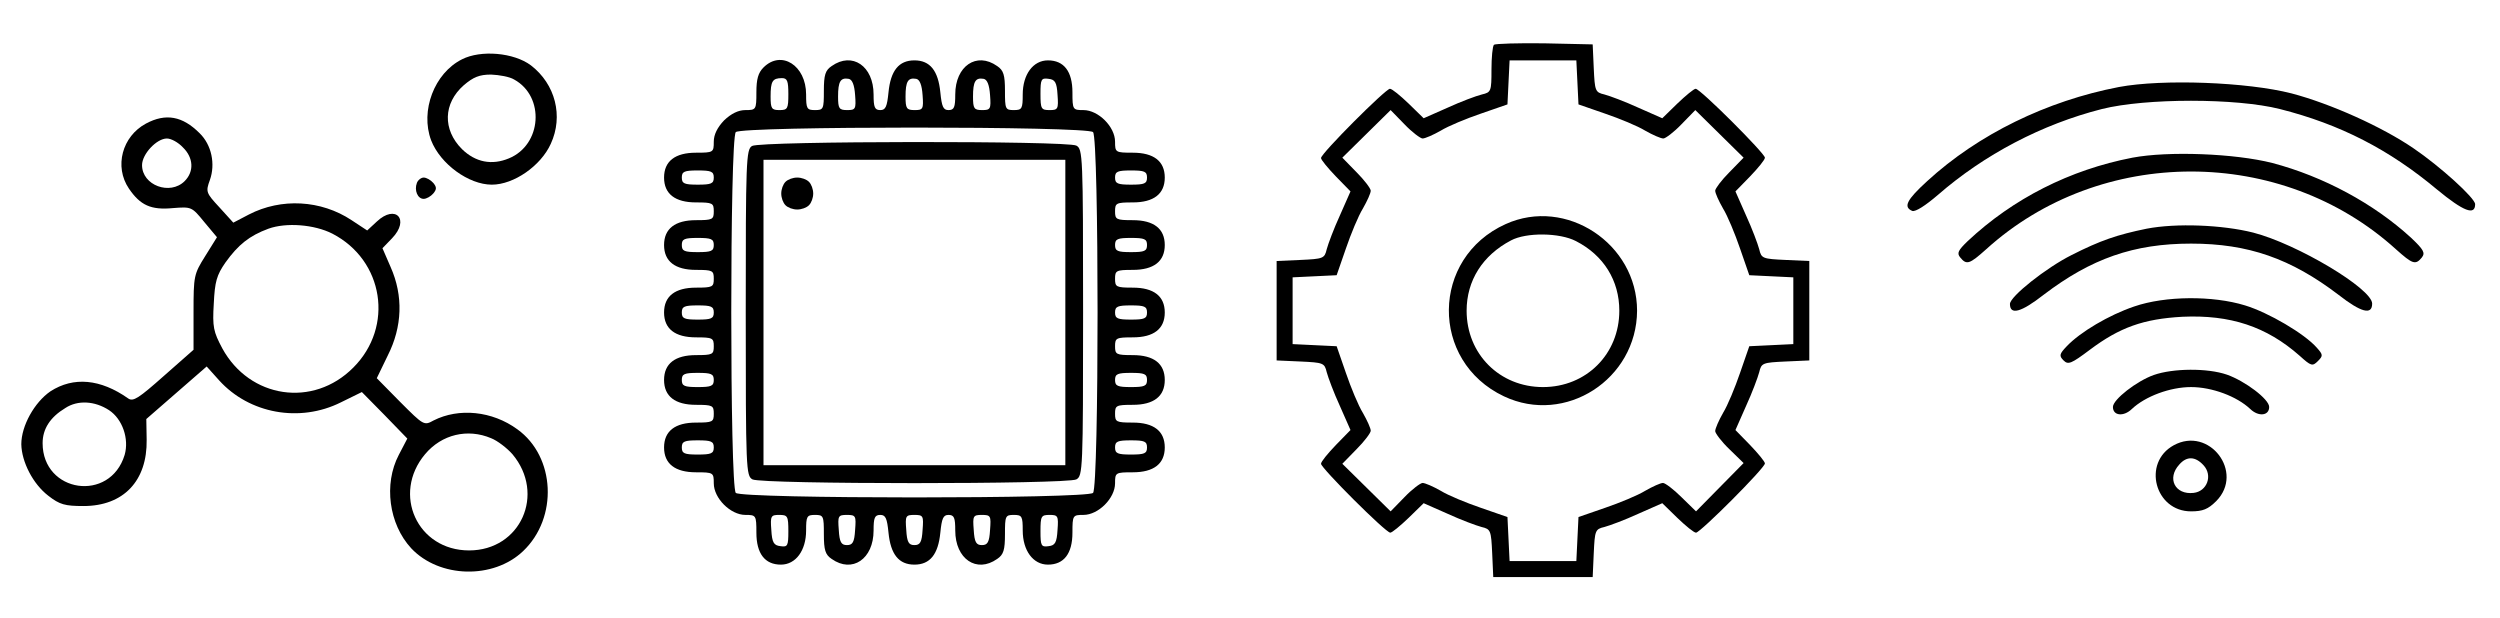
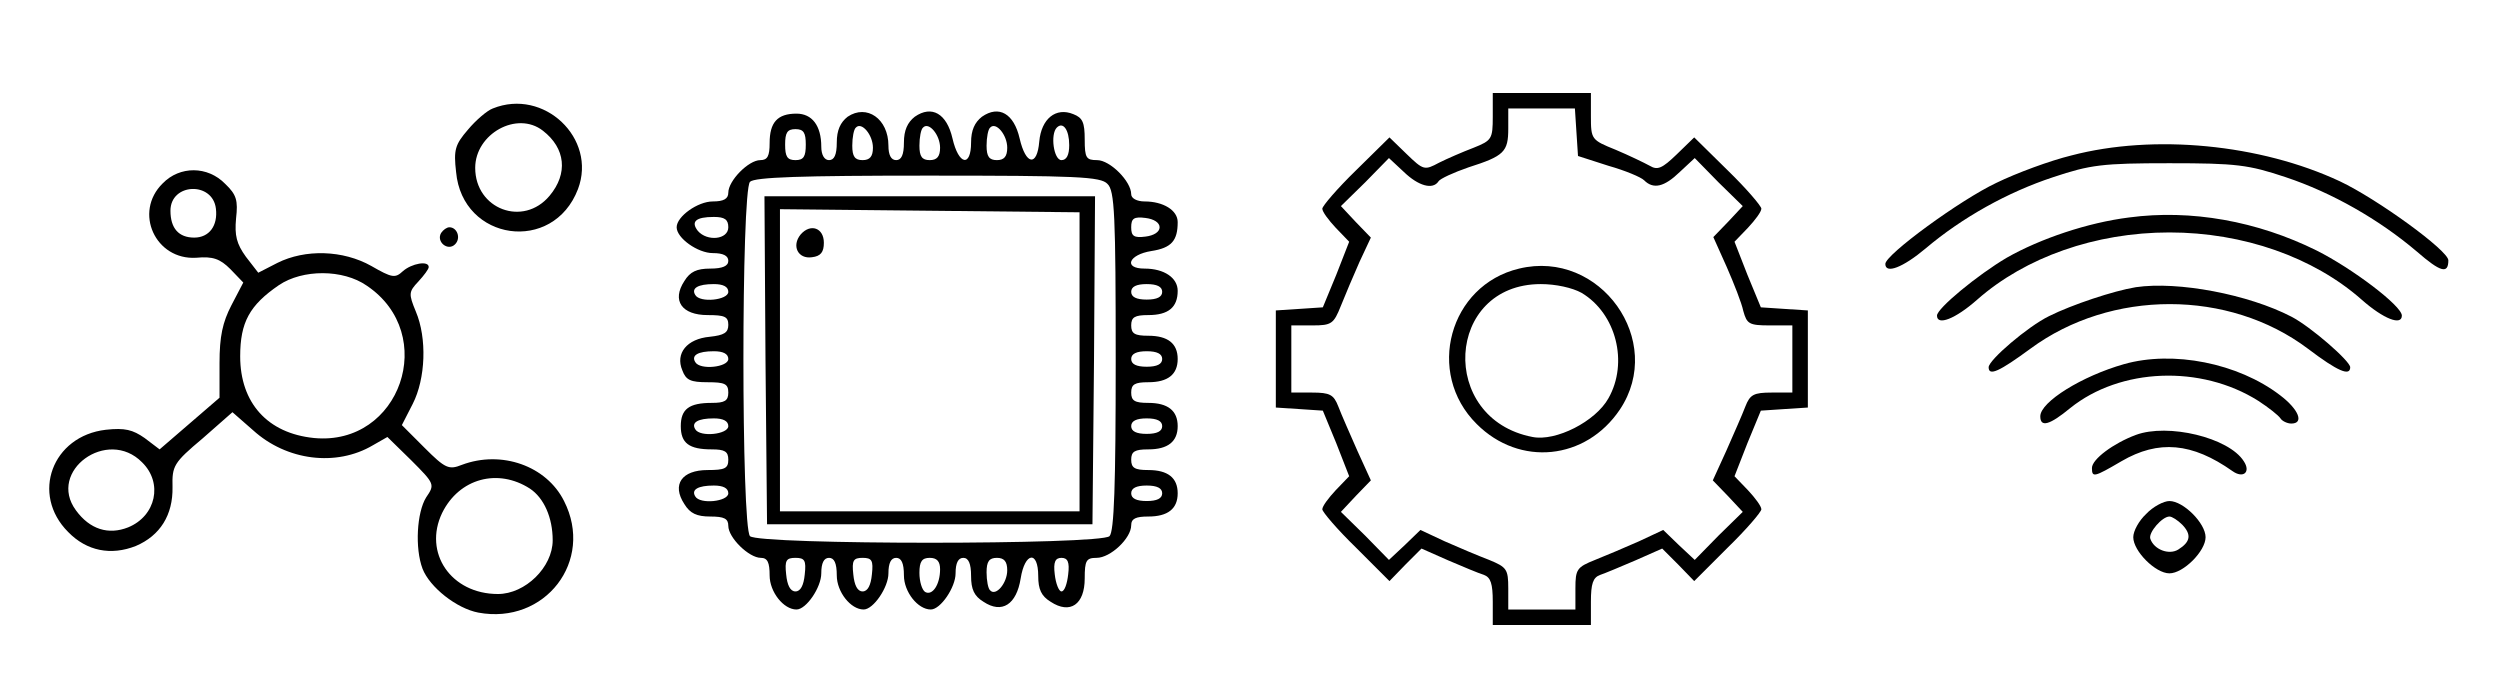
- <svg xmlns="http://www.w3.org/2000/svg" version="1.0" width="704pt" height="174pt" viewBox="0 0 704 174" preserveAspectRatio="xMidYMid meet">
-   <g transform="translate(0,174) scale(0.1,-0.1)" fill="#000000" stroke="none">
-     <path d="M4207 1614 c-4 -4 -7 -36 -7 -70 0 -61 -1 -64 -27 -70 -16 -4 -59 -20 -96 -37 l-68 -30 -42 41 c-24 23 -47 42 -53 42 -12 0 -194 -182 -194 -195 0 -5 19 -28 42 -52 l41 -42 -30 -68 c-17 -37 -33 -80 -37 -95 -6 -26 -10 -27 -74 -30 l-67 -3 0 -140 0 -140 67 -3 c64 -3 68 -4 74 -30 4 -15 20 -58 37 -95 l30 -68 -41 -42 c-23 -24 -42 -47 -42 -53 0 -12 182 -194 195 -194 5 0 28 19 52 42 l42 41 68 -30 c37 -17 80 -33 95 -37 26 -6 27 -10 30 -74 l3 -67 140 0 140 0 3 67 c3 64 4 68 30 74 15 4 58 20 95 37 l68 30 42 -41 c24 -23 47 -42 53 -42 12 0 194 182 194 195 0 5 -19 28 -42 52 l-41 42 30 68 c17 37 33 80 37 95 6 26 10 27 74 30 l67 3 0 140 0 140 -67 3 c-64 3 -68 4 -74 30 -4 15 -20 58 -37 95 l-30 68 41 42 c23 24 42 47 42 53 0 12 -182 194 -195 194 -5 0 -28 -19 -52 -42 l-42 -41 -68 30 c-37 17 -80 33 -95 37 -26 6 -27 10 -30 74 l-3 67 -136 3 c-74 1 -138 -1 -142 -4z m235 -106 l3 -62 75 -26 c41 -14 92 -35 113 -48 21 -12 44 -22 51 -22 6 0 30 18 51 40 l39 40 68 -67 68 -67 -40 -41 c-22 -22 -40 -46 -40 -52 0 -7 10 -29 22 -50 13 -21 34 -72 48 -113 l26 -75 62 -3 62 -3 0 -94 0 -94 -62 -3 -62 -3 -26 -75 c-14 -41 -35 -92 -48 -113 -12 -21 -22 -44 -22 -51 0 -6 18 -30 40 -51 l40 -39 -67 -68 -67 -68 -41 40 c-22 22 -46 40 -52 40 -7 0 -29 -10 -50 -22 -21 -13 -72 -34 -113 -48 l-75 -26 -3 -62 -3 -62 -94 0 -94 0 -3 62 -3 62 -75 26 c-41 14 -92 35 -113 48 -21 12 -44 22 -51 22 -6 0 -30 -18 -51 -40 l-39 -40 -68 67 -68 67 40 41 c22 22 40 46 40 52 0 7 -10 29 -22 50 -13 21 -34 72 -48 113 l-26 75 -62 3 -62 3 0 94 0 94 62 3 62 3 26 75 c14 41 35 92 48 113 12 21 22 43 22 50 0 6 -18 30 -40 52 l-40 41 68 67 68 67 39 -40 c21 -22 45 -40 51 -40 7 0 30 10 51 22 21 13 72 34 113 48 l75 26 3 62 3 62 94 0 94 0 3 -62z" />
-     <path d="M4240 1109 c-211 -95 -214 -386 -5 -485 173 -82 374 48 375 241 0 189 -200 321 -370 244z m198 -48 c78 -40 122 -111 122 -196 0 -122 -93 -215 -215 -215 -122 0 -215 93 -215 215 0 85 45 156 125 198 43 23 137 22 183 -2z" />
-     <path d="M1301 1573 c-78 -39 -118 -145 -87 -228 26 -67 106 -125 171 -125 62 0 138 53 166 115 36 78 13 168 -56 221 -48 36 -141 44 -194 17z m147 -57 c87 -48 78 -184 -15 -222 -48 -20 -94 -11 -132 26 -55 55 -53 129 5 180 27 23 44 30 77 30 23 -1 52 -6 65 -14z" />
-     <path d="M2150 1550 c-15 -15 -20 -33 -20 -70 0 -49 -1 -50 -31 -50 -20 0 -40 -10 -60 -29 -19 -20 -29 -40 -29 -60 0 -30 -1 -31 -50 -31 -59 0 -90 -24 -90 -70 0 -46 31 -70 90 -70 47 0 50 -2 50 -25 0 -23 -3 -25 -50 -25 -59 0 -90 -24 -90 -70 0 -46 31 -70 90 -70 47 0 50 -2 50 -25 0 -23 -3 -25 -50 -25 -59 0 -90 -24 -90 -70 0 -46 31 -70 90 -70 47 0 50 -2 50 -25 0 -23 -3 -25 -50 -25 -59 0 -90 -24 -90 -70 0 -46 31 -70 90 -70 47 0 50 -2 50 -25 0 -23 -3 -25 -50 -25 -59 0 -90 -24 -90 -70 0 -46 31 -70 90 -70 49 0 50 -1 50 -31 0 -42 47 -89 89 -89 30 0 31 -1 31 -50 0 -59 24 -90 69 -90 42 0 71 40 71 96 0 40 2 44 25 44 24 0 25 -3 25 -54 0 -45 4 -58 22 -70 58 -41 118 0 118 80 0 36 3 44 19 44 15 0 19 -10 23 -50 6 -61 29 -90 73 -90 44 0 67 29 73 90 4 40 8 50 23 50 16 0 19 -8 19 -44 0 -80 60 -121 118 -80 18 12 22 25 22 70 0 51 1 54 25 54 23 0 25 -4 25 -44 0 -56 29 -96 71 -96 45 0 69 31 69 90 0 49 1 50 31 50 42 0 89 47 89 89 0 30 1 31 50 31 59 0 90 24 90 70 0 46 -31 70 -90 70 -47 0 -50 2 -50 25 0 23 3 25 50 25 59 0 90 24 90 70 0 46 -31 70 -90 70 -47 0 -50 2 -50 25 0 23 3 25 50 25 59 0 90 24 90 70 0 46 -31 70 -90 70 -47 0 -50 2 -50 25 0 23 3 25 50 25 59 0 90 24 90 70 0 46 -31 70 -90 70 -47 0 -50 2 -50 25 0 23 3 25 50 25 59 0 90 24 90 70 0 46 -31 70 -90 70 -49 0 -50 1 -50 31 0 42 -47 89 -89 89 -30 0 -31 1 -31 50 0 59 -24 90 -69 90 -42 0 -71 -40 -71 -96 0 -40 -2 -44 -25 -44 -24 0 -25 3 -25 54 0 45 -4 58 -22 70 -58 41 -118 0 -118 -80 0 -36 -3 -44 -19 -44 -15 0 -19 10 -23 50 -6 61 -29 90 -73 90 -44 0 -67 -29 -73 -90 -4 -40 -8 -50 -23 -50 -16 0 -19 8 -19 44 0 80 -60 121 -118 80 -18 -12 -22 -25 -22 -70 0 -51 -1 -54 -25 -54 -23 0 -25 4 -25 44 0 82 -70 126 -120 76z m70 -75 c0 -41 -2 -45 -25 -45 -22 0 -25 4 -25 38 0 43 5 52 32 52 15 0 18 -8 18 -45z m188 -3 c3 -39 1 -42 -22 -42 -23 0 -26 4 -26 38 0 43 7 54 30 50 10 -2 16 -17 18 -46z m190 0 c3 -39 1 -42 -22 -42 -23 0 -26 4 -26 38 0 43 7 54 30 50 10 -2 16 -17 18 -46z m190 0 c3 -39 1 -42 -22 -42 -23 0 -26 4 -26 38 0 43 7 54 30 50 10 -2 16 -17 18 -46z m190 1 c3 -40 1 -43 -22 -43 -24 0 -26 3 -26 46 0 41 2 45 23 42 18 -2 23 -10 25 -45z m100 -105 c17 -17 17 -999 0 -1016 -17 -17 -989 -17 -1006 0 -17 17 -17 999 0 1016 17 17 989 17 1006 0z m-1068 -128 c0 -17 -7 -20 -45 -20 -38 0 -45 3 -45 20 0 17 7 20 45 20 38 0 45 -3 45 -20z m1220 0 c0 -17 -7 -20 -45 -20 -38 0 -45 3 -45 20 0 17 7 20 45 20 38 0 45 -3 45 -20z m-1220 -190 c0 -17 -7 -20 -45 -20 -38 0 -45 3 -45 20 0 17 7 20 45 20 38 0 45 -3 45 -20z m1220 0 c0 -17 -7 -20 -45 -20 -38 0 -45 3 -45 20 0 17 7 20 45 20 38 0 45 -3 45 -20z m-1220 -190 c0 -17 -7 -20 -45 -20 -38 0 -45 3 -45 20 0 17 7 20 45 20 38 0 45 -3 45 -20z m1220 0 c0 -17 -7 -20 -45 -20 -38 0 -45 3 -45 20 0 17 7 20 45 20 38 0 45 -3 45 -20z m-1220 -190 c0 -17 -7 -20 -45 -20 -38 0 -45 3 -45 20 0 17 7 20 45 20 38 0 45 -3 45 -20z m1220 0 c0 -17 -7 -20 -45 -20 -38 0 -45 3 -45 20 0 17 7 20 45 20 38 0 45 -3 45 -20z m-1220 -190 c0 -17 -7 -20 -45 -20 -38 0 -45 3 -45 20 0 17 7 20 45 20 38 0 45 -3 45 -20z m1220 0 c0 -17 -7 -20 -45 -20 -38 0 -45 3 -45 20 0 17 7 20 45 20 38 0 45 -3 45 -20z m-1010 -236 c0 -41 -2 -45 -22 -42 -19 2 -24 10 -26 46 -3 39 -1 42 22 42 24 0 26 -3 26 -46z m188 4 c-2 -35 -7 -43 -23 -43 -16 0 -21 8 -23 43 -3 39 -2 42 23 42 25 0 26 -3 23 -42z m190 0 c-2 -35 -7 -43 -23 -43 -16 0 -21 8 -23 43 -3 39 -2 42 23 42 25 0 26 -3 23 -42z m190 0 c-2 -35 -7 -43 -23 -43 -16 0 -21 8 -23 43 -3 39 -2 42 23 42 25 0 26 -3 23 -42z m190 0 c-2 -36 -7 -44 -25 -46 -21 -3 -23 1 -23 42 0 43 2 46 26 46 23 0 25 -3 22 -42z" />
-     <path d="M2118 1329 c-17 -9 -18 -42 -18 -469 0 -444 1 -460 19 -470 27 -14 885 -14 912 0 18 10 19 26 19 470 0 444 -1 460 -19 470 -27 14 -889 13 -913 -1z m882 -469 l0 -430 -425 0 -425 0 0 430 0 430 425 0 425 0 0 -430z" />
-     <path d="M2212 1228 c-7 -7 -12 -21 -12 -33 0 -12 5 -26 12 -33 7 -7 21 -12 33 -12 12 0 26 5 33 12 7 7 12 21 12 33 0 12 -5 26 -12 33 -7 7 -21 12 -33 12 -12 0 -26 -5 -33 -12z" />
-     <path d="M5967 1495 c-203 -39 -396 -133 -540 -265 -58 -53 -68 -73 -42 -84 9 -3 37 15 72 45 131 114 293 199 462 242 124 31 378 31 501 0 170 -43 308 -114 443 -227 74 -61 107 -74 107 -41 0 17 -98 106 -173 157 -89 61 -234 126 -344 155 -125 32 -363 41 -486 18z" />
-     <path d="M411 1392 c-67 -36 -90 -121 -48 -183 32 -47 62 -61 124 -55 52 4 53 4 88 -39 l36 -43 -33 -53 c-32 -51 -33 -56 -33 -158 l0 -106 -84 -74 c-70 -62 -86 -73 -100 -63 -78 55 -154 62 -219 20 -45 -31 -82 -97 -82 -149 1 -50 33 -112 76 -145 32 -25 47 -29 99 -29 113 0 180 71 178 187 l-1 58 85 74 85 74 35 -39 c85 -94 227 -120 343 -62 l59 29 64 -65 64 -66 -24 -46 c-43 -82 -28 -195 35 -263 79 -84 231 -88 315 -8 99 94 91 266 -16 343 -71 52 -165 61 -236 25 -27 -15 -28 -14 -94 52 l-66 67 31 64 c41 81 44 168 8 249 l-23 53 27 28 c51 53 10 97 -43 47 l-27 -25 -44 29 c-86 57 -198 63 -289 16 l-44 -23 -39 43 c-38 41 -39 44 -27 77 16 45 5 99 -29 132 -48 48 -95 57 -151 27z m104 -67 c30 -29 32 -68 5 -95 -41 -41 -120 -12 -120 45 0 31 41 75 70 75 12 0 32 -11 45 -25z m421 -243 c145 -75 174 -262 59 -377 -113 -114 -292 -87 -369 54 -25 47 -28 60 -24 126 3 62 8 80 33 116 36 50 67 75 121 95 50 18 129 12 180 -14z m-629 -497 c38 -25 57 -81 44 -126 -41 -135 -231 -107 -231 33 0 40 21 73 64 99 35 23 83 20 123 -6z m1076 -79 c18 -7 45 -28 60 -45 94 -112 23 -271 -122 -271 -146 0 -218 159 -124 271 47 56 120 73 186 45z" />
-     <path d="M6005 1296 c-176 -34 -336 -115 -464 -235 -27 -26 -31 -34 -21 -46 18 -22 26 -19 73 23 322 292 832 292 1154 0 47 -42 55 -45 73 -23 10 13 5 22 -31 56 -105 96 -246 172 -390 210 -106 27 -293 34 -394 15z" />
-     <path d="M1174 1225 c-8 -21 2 -45 19 -45 8 0 20 7 27 15 10 12 10 18 0 30 -7 8 -19 15 -27 15 -7 0 -16 -7 -19 -15z" />
-     <path d="M6045 1096 c-83 -17 -130 -33 -211 -74 -72 -36 -174 -117 -174 -138 0 -32 31 -24 95 26 134 102 254 144 415 144 161 0 281 -42 415 -144 64 -50 95 -58 95 -25 0 42 -211 168 -335 200 -87 22 -217 27 -300 11z" />
-     <path d="M6010 877 c-71 -24 -152 -72 -190 -112 -21 -22 -22 -27 -9 -40 13 -13 22 -9 74 30 84 63 151 87 261 93 134 6 236 -27 330 -110 32 -29 36 -30 51 -15 15 15 15 18 -3 38 -34 39 -136 99 -202 119 -91 28 -225 27 -312 -3z" />
-     <path d="M6065 684 c-48 -17 -115 -69 -115 -90 0 -25 30 -28 53 -6 38 36 108 62 167 62 59 0 129 -26 167 -62 23 -22 53 -19 53 6 0 22 -68 73 -119 91 -55 19 -152 18 -206 -1z" />
-     <path d="M6121 486 c-89 -49 -53 -186 49 -186 33 0 48 6 71 29 80 81 -20 212 -120 157z m84 -56 c27 -29 10 -74 -28 -78 -52 -6 -76 41 -40 80 21 24 45 23 68 -2z" />
+ <svg xmlns="http://www.w3.org/2000/svg" version="1.0" width="484pt" height="134pt" viewBox="0 0 484 134" preserveAspectRatio="xMidYMid meet">
+   <g transform="translate(0,134) scale(0.1,-0.1)" fill="#000000" stroke="none">
+     <path d="M2890 1114 c0 -43 -2 -46 -37 -60 -21 -8 -51 -21 -67 -29 -28 -15 -30 -15 -63 17 l-33 32 -65 -64 c-36 -35 -65 -69 -65 -74 0 -6 12 -22 26 -37 l26 -27 -25 -64 -26 -63 -45 -3 -46 -3 0 -94 0 -94 46 -3 45 -3 26 -63 25 -64 -26 -27 c-14 -15 -26 -31 -26 -37 0 -5 29 -39 65 -74 l65 -65 31 32 31 31 52 -23 c28 -12 59 -25 69 -28 13 -5 17 -17 17 -52 l0 -45 95 0 95 0 0 45 c0 35 4 47 18 52 9 3 40 16 68 28 l52 23 31 -31 31 -32 65 65 c36 35 65 69 65 74 0 6 -12 22 -26 37 l-26 27 25 64 26 63 45 3 46 3 0 94 0 94 -46 3 -45 3 -26 63 -25 64 26 27 c14 15 26 31 26 37 0 5 -29 39 -65 74 l-65 64 -34 -33 c-28 -27 -37 -31 -52 -22 -11 6 -40 20 -66 31 -47 19 -48 20 -48 65 l0 45 -95 0 -95 0 0 -46z m162 -30 l3 -46 59 -19 c32 -9 63 -22 69 -28 18 -18 39 -13 69 16 l29 27 46 -47 47 -46 -28 -30 -29 -30 26 -58 c14 -32 29 -70 32 -85 7 -25 11 -28 51 -28 l44 0 0 -65 0 -65 -40 0 c-35 0 -42 -4 -51 -27 -6 -16 -23 -54 -37 -86 l-26 -57 29 -30 29 -31 -47 -46 -46 -47 -31 29 -30 29 -47 -22 c-27 -12 -65 -28 -85 -36 -35 -14 -38 -18 -38 -55 l0 -41 -65 0 -65 0 0 41 c0 37 -3 41 -37 55 -21 8 -59 24 -86 36 l-47 22 -30 -29 -31 -29 -46 47 -47 46 29 31 29 30 -26 57 c-14 32 -31 70 -37 86 -9 23 -16 27 -51 27 l-40 0 0 65 0 65 41 0 c37 0 41 3 55 38 8 20 24 58 36 85 l22 47 -29 30 -29 31 47 46 46 47 29 -27 c28 -27 56 -35 67 -18 3 5 29 17 58 27 69 22 77 30 77 75 l0 39 64 0 65 0 3 -46z" />
+     <path d="M2941 820 c-135 -32 -182 -202 -82 -301 83 -83 211 -70 277 28 89 133 -38 311 -195 273z m121 -47 c67 -40 91 -135 52 -204 -25 -45 -102 -84 -147 -75 -183 35 -169 296 16 296 29 0 61 -7 79 -17z" />
+     <path d="M954 1130 c-11 -4 -33 -23 -48 -41 -25 -29 -28 -39 -23 -82 12 -134 188 -159 236 -33 37 98 -66 196 -165 156z m97 -43 c44 -34 49 -83 13 -126 -51 -61 -144 -26 -144 54 0 66 81 111 131 72z" />
+     <path d="M1641 1114 c-14 -11 -21 -26 -21 -50 0 -24 -5 -34 -15 -34 -9 0 -15 10 -15 26 0 41 -18 64 -48 64 -37 0 -52 -17 -52 -57 0 -25 -4 -33 -18 -33 -23 0 -62 -40 -62 -63 0 -12 -9 -17 -30 -17 -29 0 -70 -29 -70 -50 0 -21 41 -50 70 -50 20 0 30 -5 30 -15 0 -10 -11 -15 -35 -15 -26 0 -39 -6 -50 -24 -25 -38 -5 -66 45 -66 33 0 40 -3 40 -19 0 -15 -8 -20 -36 -23 -44 -4 -67 -32 -53 -65 7 -19 16 -23 49 -23 33 0 40 -3 40 -20 0 -16 -7 -20 -32 -20 -44 0 -60 -12 -60 -45 0 -33 16 -45 60 -45 25 0 32 -4 32 -20 0 -17 -7 -20 -40 -20 -50 0 -70 -28 -45 -66 11 -18 24 -24 50 -24 27 0 35 -4 35 -18 0 -23 40 -62 63 -62 13 0 17 -9 17 -34 0 -32 27 -66 52 -66 19 0 48 43 48 70 0 20 5 30 15 30 10 0 15 -10 15 -34 0 -32 27 -66 52 -66 19 0 48 43 48 70 0 20 5 30 15 30 10 0 15 -10 15 -34 0 -32 27 -66 52 -66 19 0 48 43 48 70 0 20 5 30 15 30 10 0 15 -11 15 -35 0 -26 6 -39 24 -50 36 -24 64 -5 72 45 8 51 34 55 34 5 0 -26 6 -39 24 -50 38 -25 66 -5 66 45 0 35 3 40 23 40 27 0 67 38 67 63 0 13 9 17 33 17 38 0 57 15 57 45 0 30 -19 45 -57 45 -26 0 -33 4 -33 20 0 16 7 20 33 20 38 0 57 15 57 45 0 30 -19 45 -57 45 -26 0 -33 4 -33 20 0 16 7 20 33 20 38 0 57 15 57 45 0 30 -19 45 -57 45 -26 0 -33 4 -33 20 0 16 7 20 33 20 39 0 57 15 57 47 0 25 -26 43 -64 43 -42 0 -31 27 13 34 39 6 51 20 51 56 0 23 -28 40 -64 40 -15 0 -26 6 -26 14 0 25 -41 66 -66 66 -21 0 -24 4 -24 40 0 33 -4 42 -22 49 -34 14 -62 -9 -66 -53 -4 -49 -26 -46 -38 6 -11 48 -40 65 -73 42 -14 -11 -21 -26 -21 -50 0 -48 -24 -44 -36 8 -11 48 -40 65 -73 42 -14 -11 -21 -26 -21 -50 0 -24 -5 -34 -15 -34 -10 0 -15 10 -15 28 0 52 -42 81 -79 56z m49 -60 c0 -17 -6 -24 -20 -24 -15 0 -20 7 -20 28 0 16 3 32 7 35 11 12 33 -14 33 -39z m130 0 c0 -17 -6 -24 -20 -24 -15 0 -20 7 -20 28 0 16 3 32 7 35 11 12 33 -14 33 -39z m130 0 c0 -17 -6 -24 -20 -24 -15 0 -20 7 -20 28 0 16 3 32 7 35 11 12 33 -14 33 -39z m120 5 c0 -19 -5 -29 -15 -29 -15 0 -22 50 -9 63 12 12 24 -4 24 -34z m-510 1 c0 -23 -4 -30 -20 -30 -16 0 -20 7 -20 30 0 23 4 30 20 30 16 0 20 -7 20 -30z m584 -76 c14 -13 16 -59 16 -343 0 -241 -3 -330 -12 -339 -17 -17 -679 -17 -696 0 -17 17 -17 669 0 686 9 9 99 12 344 12 289 0 335 -2 348 -16z m-734 -84 c0 -24 -41 -28 -59 -7 -14 18 -4 27 31 27 21 0 28 -5 28 -20z m835 0 c0 -9 -11 -16 -27 -18 -23 -3 -28 1 -28 18 0 17 5 21 28 18 16 -2 27 -9 27 -18z m-835 -125 c0 -16 -55 -22 -64 -6 -8 13 5 21 36 21 18 0 28 -5 28 -15z m840 0 c0 -10 -10 -15 -30 -15 -20 0 -30 5 -30 15 0 10 10 15 30 15 20 0 30 -5 30 -15z m-840 -130 c0 -16 -55 -22 -64 -6 -8 13 5 21 36 21 18 0 28 -5 28 -15z m840 0 c0 -10 -10 -15 -30 -15 -20 0 -30 5 -30 15 0 10 10 15 30 15 20 0 30 -5 30 -15z m-840 -130 c0 -16 -55 -22 -64 -6 -8 13 5 21 36 21 18 0 28 -5 28 -15z m840 0 c0 -10 -10 -15 -30 -15 -20 0 -30 5 -30 15 0 10 10 15 30 15 20 0 30 -5 30 -15z m-840 -130 c0 -16 -55 -22 -64 -6 -8 13 5 21 36 21 18 0 28 -5 28 -15z m840 0 c0 -10 -10 -15 -30 -15 -20 0 -30 5 -30 15 0 10 10 15 30 15 20 0 30 -5 30 -15z m-692 -157 c-2 -21 -8 -33 -18 -33 -10 0 -16 12 -18 33 -3 27 0 32 18 32 18 0 21 -5 18 -32z m130 0 c-2 -21 -8 -33 -18 -33 -10 0 -16 12 -18 33 -3 27 0 32 18 32 18 0 21 -5 18 -32z m132 10 c0 -30 -15 -52 -29 -44 -6 4 -11 20 -11 37 0 22 5 29 20 29 14 0 20 -7 20 -22z m130 -2 c0 -25 -22 -51 -33 -39 -4 3 -7 19 -7 35 0 21 5 28 20 28 14 0 20 -7 20 -24z m118 -8 c-2 -18 -7 -33 -13 -33 -5 0 -11 15 -13 33 -3 24 1 32 13 32 12 0 16 -8 13 -32z" />
+     <path d="M1482 643 l3 -318 315 0 315 0 3 318 2 317 -320 0 -320 0 2 -317z m608 -3 l0 -290 -290 0 -290 0 0 293 0 292 290 -3 290 -3 0 -289z" />
+     <path d="M1550 886 c-18 -22 -5 -48 22 -44 17 2 23 10 23 28 0 29 -26 38 -45 16z" />
+     <path d="M4010 1039 c-41 -10 -106 -34 -145 -53 -70 -33 -215 -139 -215 -157 0 -20 34 -7 78 30 71 60 159 109 247 138 72 24 95 27 225 27 130 0 153 -3 225 -27 90 -30 181 -82 254 -144 46 -40 61 -44 61 -17 0 19 -138 119 -210 153 -154 72 -360 92 -520 50z" />
+     <path d="M315 985 c-57 -56 -14 -149 65 -144 32 3 46 -2 66 -22 l25 -26 -23 -44 c-17 -33 -23 -60 -23 -112 l0 -67 -58 -50 -58 -50 -29 22 c-23 16 -38 20 -75 16 -104 -12 -146 -125 -73 -198 36 -37 83 -46 131 -27 47 20 72 60 71 114 -1 41 2 47 58 94 l58 51 40 -35 c65 -59 161 -71 232 -29 l28 16 46 -45 c46 -46 46 -47 29 -72 -18 -29 -22 -98 -7 -138 14 -36 66 -77 108 -85 129 -24 225 100 166 216 -34 68 -121 99 -198 70 -25 -10 -32 -7 -72 33 l-44 44 21 41 c25 49 28 127 6 179 -14 34 -14 38 5 58 11 12 20 24 20 28 0 13 -33 7 -50 -8 -15 -14 -21 -13 -61 10 -55 31 -128 33 -182 6 l-37 -19 -24 31 c-18 25 -22 41 -19 74 4 35 1 46 -21 67 -34 35 -88 35 -121 1z m103 -49 c4 -33 -13 -56 -42 -56 -30 0 -46 18 -46 52 0 54 82 57 88 4z m292 -149 c140 -94 65 -311 -102 -295 -90 9 -143 68 -143 158 0 66 18 99 75 138 46 31 124 31 170 -1z m-435 -342 c41 -40 27 -104 -27 -126 -38 -15 -74 -4 -101 33 -56 76 61 161 128 93z m751 -51 c27 -18 44 -56 44 -100 0 -52 -53 -104 -106 -104 -91 0 -145 80 -108 157 33 67 108 87 170 47z" />
+     <path d="M4122 919 c-80 -10 -172 -41 -237 -78 -56 -33 -135 -98 -135 -112 0 -20 35 -7 78 31 93 82 229 130 372 130 143 0 279 -48 372 -130 43 -38 78 -51 78 -31 0 19 -97 92 -165 126 -115 57 -243 80 -363 64z" />
+     <path d="M854 889 c-10 -17 13 -36 27 -22 12 12 4 33 -11 33 -5 0 -12 -5 -16 -11z" />
+     <path d="M4135 784 c-43 -7 -124 -34 -168 -56 -41 -20 -117 -85 -117 -99 0 -18 21 -8 81 36 156 115 384 115 537 0 58 -44 82 -54 82 -36 0 12 -77 79 -114 98 -83 43 -219 69 -301 57z" />
+     <path d="M4112 635 c-81 -23 -162 -73 -162 -101 0 -22 18 -17 58 16 97 78 253 84 364 14 20 -13 39 -28 43 -34 3 -5 13 -10 21 -10 25 0 15 27 -22 55 -81 62 -207 87 -302 60z" />
+     <path d="M4135 498 c-43 -16 -85 -47 -85 -64 0 -19 4 -18 57 13 72 42 137 36 215 -19 21 -15 36 -2 22 19 -29 46 -147 74 -209 51z" />
+     <path d="M4155 345 c-14 -13 -25 -33 -25 -45 0 -27 43 -70 70 -70 27 0 70 43 70 70 0 27 -43 70 -70 70 -11 0 -32 -11 -45 -25z m70 -21 c18 -19 16 -33 -8 -48 -18 -11 -47 0 -54 21 -4 12 23 43 37 43 5 0 16 -7 25 -16z" />
  </g>
</svg>
